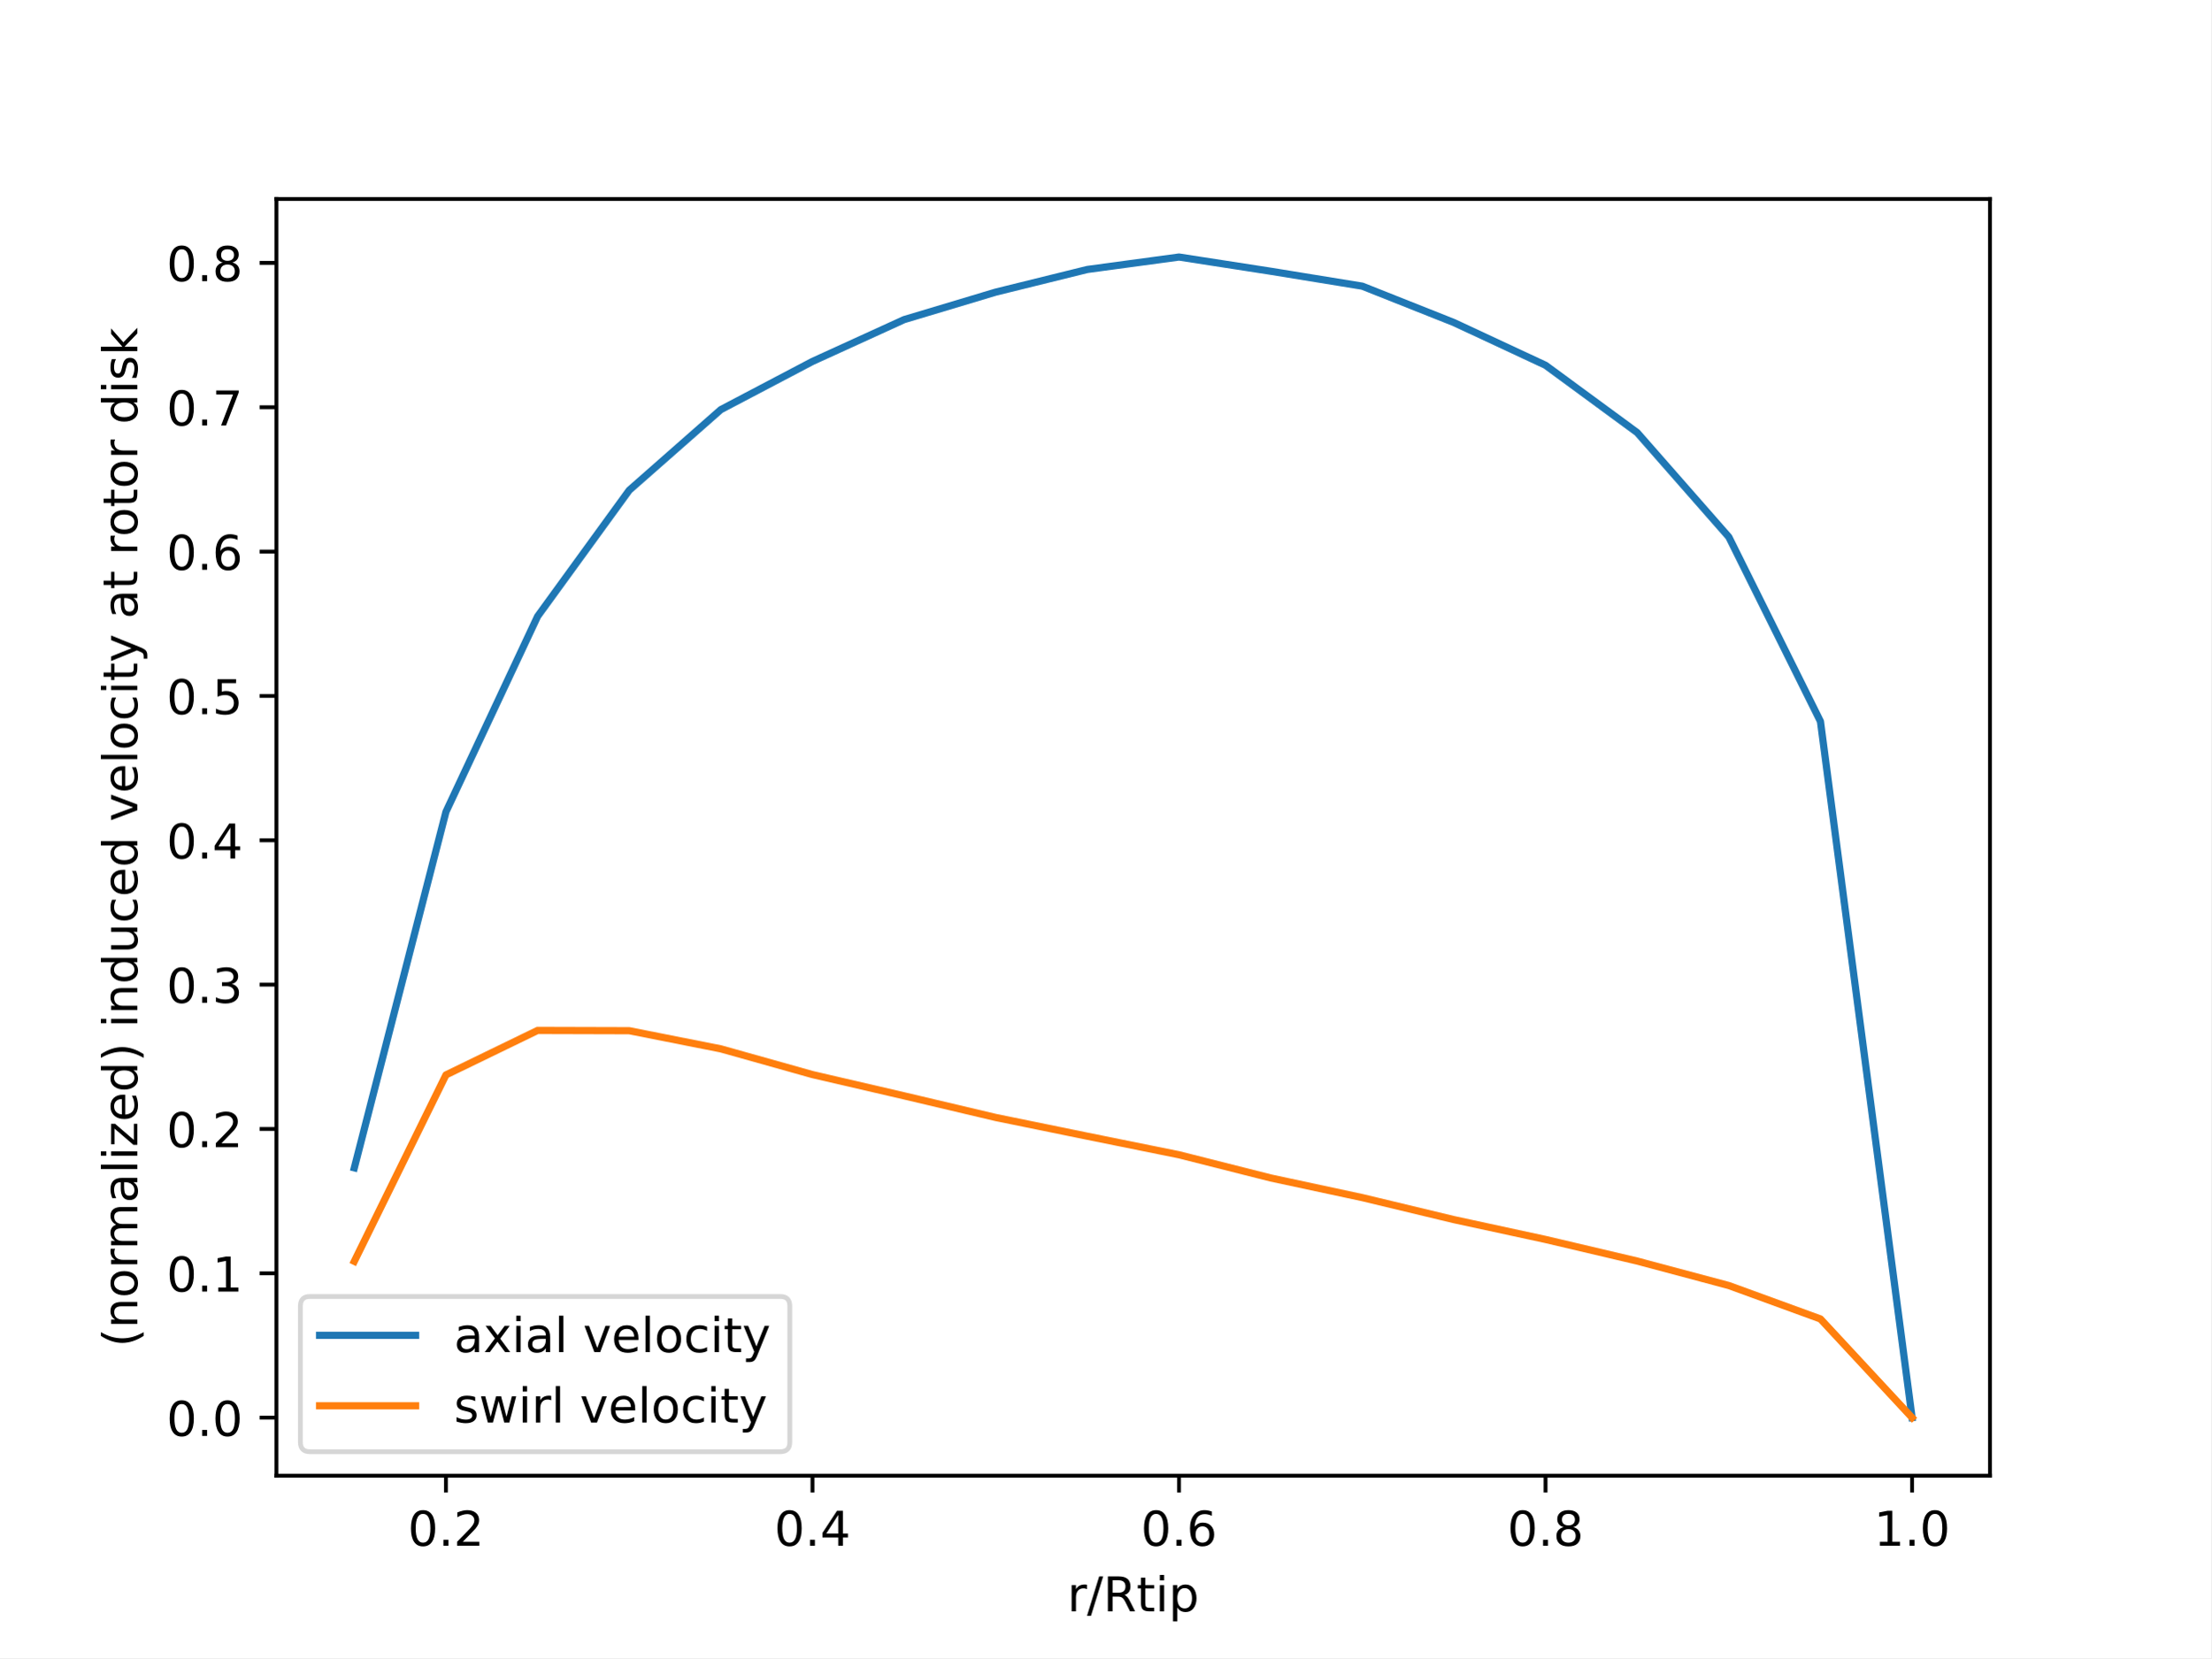
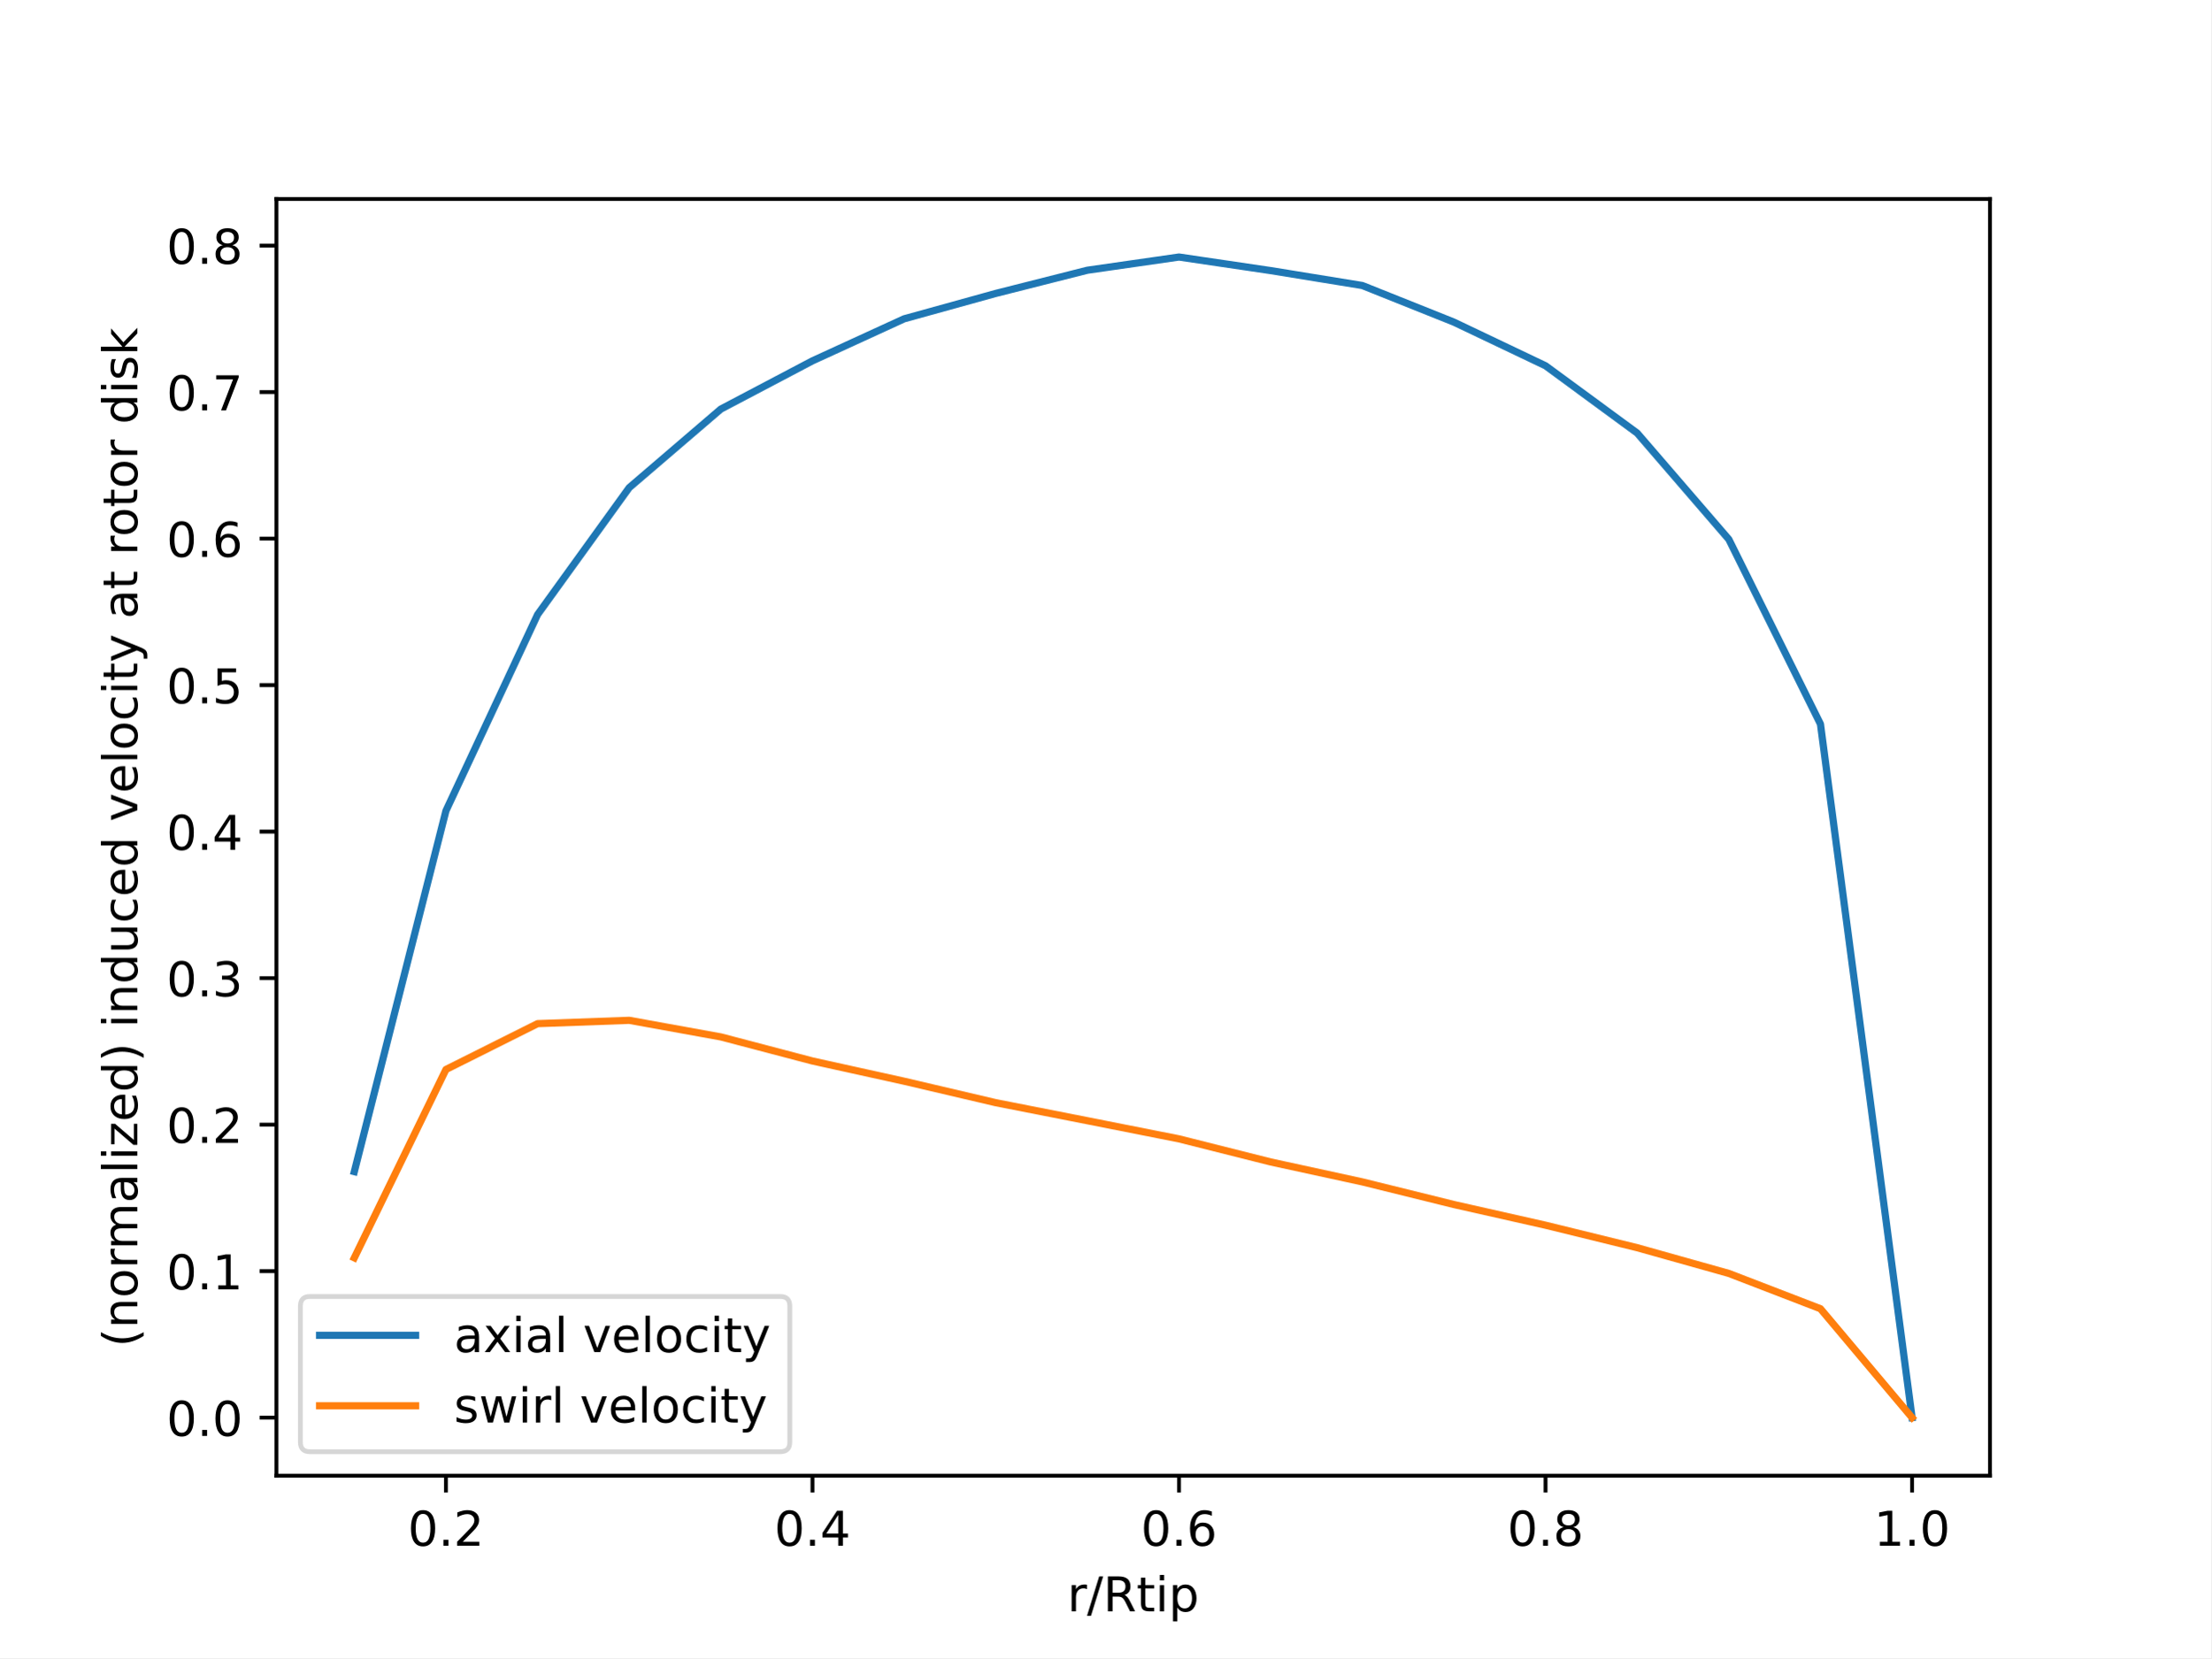
<svg xmlns="http://www.w3.org/2000/svg" xmlns:xlink="http://www.w3.org/1999/xlink" height="345.6pt" version="1.1" viewBox="0 0 460.8 345.6" width="460.8pt">
  <defs>
    <style type="text/css">*{stroke-linecap:butt;stroke-linejoin:round;}</style>
  </defs>
  <g id="figure_1">
    <g id="patch_1">
      <path d="M 0 345.6  L 460.8 345.6  L 460.8 0  L 0 0  z " style="fill:#ffffff;" />
    </g>
    <g id="axes_1">
      <g id="patch_2">
        <path d="M 57.6 307.584  L 414.72 307.584  L 414.72 41.472  L 57.6 41.472  z " style="fill:#ffffff;" />
      </g>
      <g id="matplotlib.axis_1">
        <g id="xtick_1">
          <g id="line2d_1">
            <defs>
-               <path d="M 0 0  L 0 3.5  " id="m7818a00a8f" style="stroke:#000000;stroke-width:0.8;" />
-             </defs>
-             <g>
-               <use style="stroke:#000000;stroke-width:0.8;" x="92.93" xlink:href="#m7818a00a8f" y="307.584" />
+               <path d="M 0 0  L 0 3.5  " id="mbdb5563b24" style="stroke:#000000;stroke-width:0.8;" />
+             </defs>
+             <g>
+               <use style="stroke:#000000;stroke-width:0.8;" x="92.93" xlink:href="#mbdb5563b24" y="307.584" />
            </g>
          </g>
          <g id="text_1">
            <g transform="translate(84.97849 322.1824)scale(0.1 -0.1)">
              <defs>
                <path d="M 31.781 66.406  Q 24.172 66.406 20.328 58.906  Q 16.5 51.422 16.5 36.375  Q 16.5 21.391 20.328 13.891  Q 24.172 6.391 31.781 6.391  Q 39.453 6.391 43.281 13.891  Q 47.125 21.391 47.125 36.375  Q 47.125 51.422 43.281 58.906  Q 39.453 66.406 31.781 66.406  z M 31.781 74.219  Q 44.047 74.219 50.516 64.516  Q 56.984 54.828 56.984 36.375  Q 56.984 17.969 50.516 8.266  Q 44.047 -1.422 31.781 -1.422  Q 19.531 -1.422 13.062 8.266  Q 6.594 17.969 6.594 36.375  Q 6.594 54.828 13.062 64.516  Q 19.531 74.219 31.781 74.219  z " id="DejaVuSans-48" />
                <path d="M 10.688 12.406  L 21 12.406  L 21 0  L 10.688 0  z " id="DejaVuSans-46" />
                <path d="M 19.188 8.297  L 53.609 8.297  L 53.609 0  L 7.328 0  L 7.328 8.297  Q 12.938 14.109 22.625 23.891  Q 32.328 33.688 34.812 36.531  Q 39.547 41.844 41.422 45.531  Q 43.312 49.219 43.312 52.781  Q 43.312 58.594 39.234 62.25  Q 35.156 65.922 28.609 65.922  Q 23.969 65.922 18.812 64.312  Q 13.672 62.703 7.812 59.422  L 7.812 69.391  Q 13.766 71.781 18.938 73  Q 24.125 74.219 28.422 74.219  Q 39.75 74.219 46.484 68.547  Q 53.219 62.891 53.219 53.422  Q 53.219 48.922 51.531 44.891  Q 49.859 40.875 45.406 35.406  Q 44.188 33.984 37.641 27.219  Q 31.109 20.453 19.188 8.297  z " id="DejaVuSans-50" />
              </defs>
              <use xlink:href="#DejaVuSans-48" />
              <use x="63.623" xlink:href="#DejaVuSans-46" />
              <use x="95.41" xlink:href="#DejaVuSans-50" />
            </g>
          </g>
        </g>
        <g id="xtick_2">
          <g id="line2d_2">
            <g>
-               <use style="stroke:#000000;stroke-width:0.8;" x="169.319" xlink:href="#m7818a00a8f" y="307.584" />
+               <use style="stroke:#000000;stroke-width:0.8;" x="169.319" xlink:href="#mbdb5563b24" y="307.584" />
            </g>
          </g>
          <g id="text_2">
            <g transform="translate(161.3678 322.1824)scale(0.1 -0.1)">
              <defs>
                <path d="M 37.797 64.312  L 12.891 25.391  L 37.797 25.391  z M 35.203 72.906  L 47.609 72.906  L 47.609 25.391  L 58.016 25.391  L 58.016 17.188  L 47.609 17.188  L 47.609 0  L 37.797 0  L 37.797 17.188  L 4.891 17.188  L 4.891 26.703  z " id="DejaVuSans-52" />
              </defs>
              <use xlink:href="#DejaVuSans-48" />
              <use x="63.623" xlink:href="#DejaVuSans-46" />
              <use x="95.41" xlink:href="#DejaVuSans-52" />
            </g>
          </g>
        </g>
        <g id="xtick_3">
          <g id="line2d_3">
            <g>
-               <use style="stroke:#000000;stroke-width:0.8;" x="245.709" xlink:href="#m7818a00a8f" y="307.584" />
+               <use style="stroke:#000000;stroke-width:0.8;" x="245.709" xlink:href="#mbdb5563b24" y="307.584" />
            </g>
          </g>
          <g id="text_3">
            <g transform="translate(237.7571 322.1824)scale(0.1 -0.1)">
              <defs>
                <path d="M 33.016 40.375  Q 26.375 40.375 22.484 35.828  Q 18.609 31.297 18.609 23.391  Q 18.609 15.531 22.484 10.953  Q 26.375 6.391 33.016 6.391  Q 39.656 6.391 43.531 10.953  Q 47.406 15.531 47.406 23.391  Q 47.406 31.297 43.531 35.828  Q 39.656 40.375 33.016 40.375  z M 52.594 71.297  L 52.594 62.312  Q 48.875 64.062 45.094 64.984  Q 41.312 65.922 37.594 65.922  Q 27.828 65.922 22.672 59.328  Q 17.531 52.734 16.797 39.406  Q 19.672 43.656 24.016 45.922  Q 28.375 48.188 33.594 48.188  Q 44.578 48.188 50.953 41.516  Q 57.328 34.859 57.328 23.391  Q 57.328 12.156 50.688 5.359  Q 44.047 -1.422 33.016 -1.422  Q 20.359 -1.422 13.672 8.266  Q 6.984 17.969 6.984 36.375  Q 6.984 53.656 15.188 63.938  Q 23.391 74.219 37.203 74.219  Q 40.922 74.219 44.703 73.484  Q 48.484 72.75 52.594 71.297  z " id="DejaVuSans-54" />
              </defs>
              <use xlink:href="#DejaVuSans-48" />
              <use x="63.623" xlink:href="#DejaVuSans-46" />
              <use x="95.41" xlink:href="#DejaVuSans-54" />
            </g>
          </g>
        </g>
        <g id="xtick_4">
          <g id="line2d_4">
            <g>
-               <use style="stroke:#000000;stroke-width:0.8;" x="322.098" xlink:href="#m7818a00a8f" y="307.584" />
+               <use style="stroke:#000000;stroke-width:0.8;" x="322.098" xlink:href="#mbdb5563b24" y="307.584" />
            </g>
          </g>
          <g id="text_4">
            <g transform="translate(314.1464 322.1824)scale(0.1 -0.1)">
              <defs>
                <path d="M 31.781 34.625  Q 24.75 34.625 20.719 30.859  Q 16.703 27.094 16.703 20.516  Q 16.703 13.922 20.719 10.156  Q 24.75 6.391 31.781 6.391  Q 38.812 6.391 42.859 10.172  Q 46.922 13.969 46.922 20.516  Q 46.922 27.094 42.891 30.859  Q 38.875 34.625 31.781 34.625  z M 21.922 38.812  Q 15.578 40.375 12.031 44.719  Q 8.5 49.078 8.5 55.328  Q 8.5 64.062 14.719 69.141  Q 20.953 74.219 31.781 74.219  Q 42.672 74.219 48.875 69.141  Q 55.078 64.062 55.078 55.328  Q 55.078 49.078 51.531 44.719  Q 48 40.375 41.703 38.812  Q 48.828 37.156 52.797 32.312  Q 56.781 27.484 56.781 20.516  Q 56.781 9.906 50.312 4.234  Q 43.844 -1.422 31.781 -1.422  Q 19.734 -1.422 13.25 4.234  Q 6.781 9.906 6.781 20.516  Q 6.781 27.484 10.781 32.312  Q 14.797 37.156 21.922 38.812  z M 18.312 54.391  Q 18.312 48.734 21.844 45.562  Q 25.391 42.391 31.781 42.391  Q 38.141 42.391 41.719 45.562  Q 45.312 48.734 45.312 54.391  Q 45.312 60.062 41.719 63.234  Q 38.141 66.406 31.781 66.406  Q 25.391 66.406 21.844 63.234  Q 18.312 60.062 18.312 54.391  z " id="DejaVuSans-56" />
              </defs>
              <use xlink:href="#DejaVuSans-48" />
              <use x="63.623" xlink:href="#DejaVuSans-46" />
              <use x="95.41" xlink:href="#DejaVuSans-56" />
            </g>
          </g>
        </g>
        <g id="xtick_5">
          <g id="line2d_5">
            <g>
-               <use style="stroke:#000000;stroke-width:0.8;" x="398.487" xlink:href="#m7818a00a8f" y="307.584" />
+               <use style="stroke:#000000;stroke-width:0.8;" x="398.487" xlink:href="#mbdb5563b24" y="307.584" />
            </g>
          </g>
          <g id="text_5">
            <g transform="translate(390.5357 322.1824)scale(0.1 -0.1)">
              <defs>
                <path d="M 12.406 8.297  L 28.516 8.297  L 28.516 63.922  L 10.984 60.406  L 10.984 69.391  L 28.422 72.906  L 38.281 72.906  L 38.281 8.297  L 54.391 8.297  L 54.391 0  L 12.406 0  z " id="DejaVuSans-49" />
              </defs>
              <use xlink:href="#DejaVuSans-49" />
              <use x="63.623" xlink:href="#DejaVuSans-46" />
              <use x="95.41" xlink:href="#DejaVuSans-48" />
            </g>
          </g>
        </g>
        <g id="text_6">
          <g transform="translate(222.4225 335.8606)scale(0.1 -0.1)">
            <defs>
              <path d="M 41.109 46.297  Q 39.594 47.172 37.812 47.578  Q 36.031 48 33.891 48  Q 26.266 48 22.188 43.047  Q 18.109 38.094 18.109 28.812  L 18.109 0  L 9.078 0  L 9.078 54.688  L 18.109 54.688  L 18.109 46.188  Q 20.953 51.172 25.484 53.578  Q 30.031 56 36.531 56  Q 37.453 56 38.578 55.875  Q 39.703 55.766 41.062 55.516  z " id="DejaVuSans-114" />
              <path d="M 25.391 72.906  L 33.688 72.906  L 8.297 -9.281  L 0 -9.281  z " id="DejaVuSans-47" />
              <path d="M 44.391 34.188  Q 47.562 33.109 50.562 29.594  Q 53.562 26.078 56.594 19.922  L 66.609 0  L 56 0  L 46.688 18.703  Q 43.062 26.031 39.672 28.422  Q 36.281 30.812 30.422 30.812  L 19.672 30.812  L 19.672 0  L 9.812 0  L 9.812 72.906  L 32.078 72.906  Q 44.578 72.906 50.734 67.672  Q 56.891 62.453 56.891 51.906  Q 56.891 45.016 53.688 40.469  Q 50.484 35.938 44.391 34.188  z M 19.672 64.797  L 19.672 38.922  L 32.078 38.922  Q 39.203 38.922 42.844 42.219  Q 46.484 45.516 46.484 51.906  Q 46.484 58.297 42.844 61.547  Q 39.203 64.797 32.078 64.797  z " id="DejaVuSans-82" />
              <path d="M 18.312 70.219  L 18.312 54.688  L 36.812 54.688  L 36.812 47.703  L 18.312 47.703  L 18.312 18.016  Q 18.312 11.328 20.141 9.422  Q 21.969 7.516 27.594 7.516  L 36.812 7.516  L 36.812 0  L 27.594 0  Q 17.188 0 13.234 3.875  Q 9.281 7.766 9.281 18.016  L 9.281 47.703  L 2.688 47.703  L 2.688 54.688  L 9.281 54.688  L 9.281 70.219  z " id="DejaVuSans-116" />
              <path d="M 9.422 54.688  L 18.406 54.688  L 18.406 0  L 9.422 0  z M 9.422 75.984  L 18.406 75.984  L 18.406 64.594  L 9.422 64.594  z " id="DejaVuSans-105" />
              <path d="M 18.109 8.203  L 18.109 -20.797  L 9.078 -20.797  L 9.078 54.688  L 18.109 54.688  L 18.109 46.391  Q 20.953 51.266 25.266 53.625  Q 29.594 56 35.594 56  Q 45.562 56 51.781 48.094  Q 58.016 40.188 58.016 27.297  Q 58.016 14.406 51.781 6.484  Q 45.562 -1.422 35.594 -1.422  Q 29.594 -1.422 25.266 0.953  Q 20.953 3.328 18.109 8.203  z M 48.688 27.297  Q 48.688 37.203 44.609 42.844  Q 40.531 48.484 33.406 48.484  Q 26.266 48.484 22.188 42.844  Q 18.109 37.203 18.109 27.297  Q 18.109 17.391 22.188 11.75  Q 26.266 6.109 33.406 6.109  Q 40.531 6.109 44.609 11.75  Q 48.688 17.391 48.688 27.297  z " id="DejaVuSans-112" />
            </defs>
            <use xlink:href="#DejaVuSans-114" />
            <use x="41.113" xlink:href="#DejaVuSans-47" />
            <use x="74.805" xlink:href="#DejaVuSans-82" />
            <use x="144.287" xlink:href="#DejaVuSans-116" />
            <use x="183.496" xlink:href="#DejaVuSans-105" />
            <use x="211.279" xlink:href="#DejaVuSans-112" />
          </g>
        </g>
      </g>
      <g id="matplotlib.axis_2">
        <g id="ytick_1">
          <g id="line2d_6">
            <defs>
-               <path d="M 0 0  L -3.5 0  " id="m8e6dd40b82" style="stroke:#000000;stroke-width:0.8;" />
-             </defs>
-             <g>
-               <use style="stroke:#000000;stroke-width:0.8;" x="57.6" xlink:href="#m8e6dd40b82" y="295.488" />
+               <path d="M 0 0  L -3.5 0  " id="m64fa203590" style="stroke:#000000;stroke-width:0.8;" />
+             </defs>
+             <g>
+               <use style="stroke:#000000;stroke-width:0.8;" x="57.6" xlink:href="#m64fa203590" y="295.488" />
            </g>
          </g>
          <g id="text_7">
            <g transform="translate(34.69687 299.2872)scale(0.1 -0.1)">
              <use xlink:href="#DejaVuSans-48" />
              <use x="63.623" xlink:href="#DejaVuSans-46" />
              <use x="95.41" xlink:href="#DejaVuSans-48" />
            </g>
          </g>
        </g>
        <g id="ytick_2">
          <g id="line2d_7">
            <g>
-               <use style="stroke:#000000;stroke-width:0.8;" x="57.6" xlink:href="#m8e6dd40b82" y="265.401" />
+               <use style="stroke:#000000;stroke-width:0.8;" x="57.6" xlink:href="#m64fa203590" y="264.95" />
            </g>
          </g>
          <g id="text_8">
-             <g transform="translate(34.69687 269.2003)scale(0.1 -0.1)">
+             <g transform="translate(34.69687 268.7488)scale(0.1 -0.1)">
              <use xlink:href="#DejaVuSans-48" />
              <use x="63.623" xlink:href="#DejaVuSans-46" />
              <use x="95.41" xlink:href="#DejaVuSans-49" />
            </g>
          </g>
        </g>
        <g id="ytick_3">
          <g id="line2d_8">
            <g>
-               <use style="stroke:#000000;stroke-width:0.8;" x="57.6" xlink:href="#m8e6dd40b82" y="235.314" />
+               <use style="stroke:#000000;stroke-width:0.8;" x="57.6" xlink:href="#m64fa203590" y="234.411" />
            </g>
          </g>
          <g id="text_9">
-             <g transform="translate(34.69687 239.1134)scale(0.1 -0.1)">
+             <g transform="translate(34.69687 238.2104)scale(0.1 -0.1)">
              <use xlink:href="#DejaVuSans-48" />
              <use x="63.623" xlink:href="#DejaVuSans-46" />
              <use x="95.41" xlink:href="#DejaVuSans-50" />
            </g>
          </g>
        </g>
        <g id="ytick_4">
          <g id="line2d_9">
            <g>
-               <use style="stroke:#000000;stroke-width:0.8;" x="57.6" xlink:href="#m8e6dd40b82" y="205.227" />
+               <use style="stroke:#000000;stroke-width:0.8;" x="57.6" xlink:href="#m64fa203590" y="203.873" />
            </g>
          </g>
          <g id="text_10">
-             <g transform="translate(34.69687 209.0265)scale(0.1 -0.1)">
+             <g transform="translate(34.69687 207.672)scale(0.1 -0.1)">
              <defs>
                <path d="M 40.578 39.312  Q 47.656 37.797 51.625 33  Q 55.609 28.219 55.609 21.188  Q 55.609 10.406 48.188 4.484  Q 40.766 -1.422 27.094 -1.422  Q 22.516 -1.422 17.656 -0.516  Q 12.797 0.391 7.625 2.203  L 7.625 11.719  Q 11.719 9.328 16.594 8.109  Q 21.484 6.891 26.812 6.891  Q 36.078 6.891 40.938 10.547  Q 45.797 14.203 45.797 21.188  Q 45.797 27.641 41.281 31.266  Q 36.766 34.906 28.719 34.906  L 20.219 34.906  L 20.219 43.016  L 29.109 43.016  Q 36.375 43.016 40.234 45.922  Q 44.094 48.828 44.094 54.297  Q 44.094 59.906 40.109 62.906  Q 36.141 65.922 28.719 65.922  Q 24.656 65.922 20.016 65.031  Q 15.375 64.156 9.812 62.312  L 9.812 71.094  Q 15.438 72.656 20.344 73.438  Q 25.25 74.219 29.594 74.219  Q 40.828 74.219 47.359 69.109  Q 53.906 64.016 53.906 55.328  Q 53.906 49.266 50.438 45.094  Q 46.969 40.922 40.578 39.312  z " id="DejaVuSans-51" />
              </defs>
              <use xlink:href="#DejaVuSans-48" />
              <use x="63.623" xlink:href="#DejaVuSans-46" />
              <use x="95.41" xlink:href="#DejaVuSans-51" />
            </g>
          </g>
        </g>
        <g id="ytick_5">
          <g id="line2d_10">
            <g>
-               <use style="stroke:#000000;stroke-width:0.8;" x="57.6" xlink:href="#m8e6dd40b82" y="175.14" />
+               <use style="stroke:#000000;stroke-width:0.8;" x="57.6" xlink:href="#m64fa203590" y="173.334" />
            </g>
          </g>
          <g id="text_11">
-             <g transform="translate(34.69687 178.9396)scale(0.1 -0.1)">
+             <g transform="translate(34.69687 177.1336)scale(0.1 -0.1)">
              <use xlink:href="#DejaVuSans-48" />
              <use x="63.623" xlink:href="#DejaVuSans-46" />
              <use x="95.41" xlink:href="#DejaVuSans-52" />
            </g>
          </g>
        </g>
        <g id="ytick_6">
          <g id="line2d_11">
            <g>
-               <use style="stroke:#000000;stroke-width:0.8;" x="57.6" xlink:href="#m8e6dd40b82" y="145.053" />
+               <use style="stroke:#000000;stroke-width:0.8;" x="57.6" xlink:href="#m64fa203590" y="142.796" />
            </g>
          </g>
          <g id="text_12">
-             <g transform="translate(34.69687 148.8527)scale(0.1 -0.1)">
+             <g transform="translate(34.69687 146.5952)scale(0.1 -0.1)">
              <defs>
                <path d="M 10.797 72.906  L 49.516 72.906  L 49.516 64.594  L 19.828 64.594  L 19.828 46.734  Q 21.969 47.469 24.109 47.828  Q 26.266 48.188 28.422 48.188  Q 40.625 48.188 47.75 41.5  Q 54.891 34.812 54.891 23.391  Q 54.891 11.625 47.562 5.094  Q 40.234 -1.422 26.906 -1.422  Q 22.312 -1.422 17.547 -0.641  Q 12.797 0.141 7.719 1.703  L 7.719 11.625  Q 12.109 9.234 16.797 8.062  Q 21.484 6.891 26.703 6.891  Q 35.156 6.891 40.078 11.328  Q 45.016 15.766 45.016 23.391  Q 45.016 31 40.078 35.438  Q 35.156 39.891 26.703 39.891  Q 22.75 39.891 18.812 39.016  Q 14.891 38.141 10.797 36.281  z " id="DejaVuSans-53" />
              </defs>
              <use xlink:href="#DejaVuSans-48" />
              <use x="63.623" xlink:href="#DejaVuSans-46" />
              <use x="95.41" xlink:href="#DejaVuSans-53" />
            </g>
          </g>
        </g>
        <g id="ytick_7">
          <g id="line2d_12">
            <g>
-               <use style="stroke:#000000;stroke-width:0.8;" x="57.6" xlink:href="#m8e6dd40b82" y="114.967" />
+               <use style="stroke:#000000;stroke-width:0.8;" x="57.6" xlink:href="#m64fa203590" y="112.258" />
            </g>
          </g>
          <g id="text_13">
-             <g transform="translate(34.69687 118.7657)scale(0.1 -0.1)">
+             <g transform="translate(34.69687 116.0568)scale(0.1 -0.1)">
              <use xlink:href="#DejaVuSans-48" />
              <use x="63.623" xlink:href="#DejaVuSans-46" />
              <use x="95.41" xlink:href="#DejaVuSans-54" />
            </g>
          </g>
        </g>
        <g id="ytick_8">
          <g id="line2d_13">
            <g>
-               <use style="stroke:#000000;stroke-width:0.8;" x="57.6" xlink:href="#m8e6dd40b82" y="84.88" />
+               <use style="stroke:#000000;stroke-width:0.8;" x="57.6" xlink:href="#m64fa203590" y="81.719" />
            </g>
          </g>
          <g id="text_14">
-             <g transform="translate(34.69687 88.67883)scale(0.1 -0.1)">
+             <g transform="translate(34.69687 85.51838)scale(0.1 -0.1)">
              <defs>
                <path d="M 8.203 72.906  L 55.078 72.906  L 55.078 68.703  L 28.609 0  L 18.312 0  L 43.219 64.594  L 8.203 64.594  z " id="DejaVuSans-55" />
              </defs>
              <use xlink:href="#DejaVuSans-48" />
              <use x="63.623" xlink:href="#DejaVuSans-46" />
              <use x="95.41" xlink:href="#DejaVuSans-55" />
            </g>
          </g>
        </g>
        <g id="ytick_9">
          <g id="line2d_14">
            <g>
-               <use style="stroke:#000000;stroke-width:0.8;" x="57.6" xlink:href="#m8e6dd40b82" y="54.793" />
+               <use style="stroke:#000000;stroke-width:0.8;" x="57.6" xlink:href="#m64fa203590" y="51.181" />
            </g>
          </g>
          <g id="text_15">
-             <g transform="translate(34.69687 58.59192)scale(0.1 -0.1)">
+             <g transform="translate(34.69687 54.97998)scale(0.1 -0.1)">
              <use xlink:href="#DejaVuSans-48" />
              <use x="63.623" xlink:href="#DejaVuSans-46" />
              <use x="95.41" xlink:href="#DejaVuSans-56" />
            </g>
          </g>
        </g>
        <g id="text_16">
          <g transform="translate(28.61719 280.7663)rotate(-90)scale(0.1 -0.1)">
            <defs>
              <path d="M 31 75.875  Q 24.469 64.656 21.281 53.656  Q 18.109 42.672 18.109 31.391  Q 18.109 20.125 21.312 9.062  Q 24.516 -2 31 -13.188  L 23.188 -13.188  Q 15.875 -1.703 12.234 9.375  Q 8.594 20.453 8.594 31.391  Q 8.594 42.281 12.203 53.312  Q 15.828 64.359 23.188 75.875  z " id="DejaVuSans-40" />
              <path d="M 54.891 33.016  L 54.891 0  L 45.906 0  L 45.906 32.719  Q 45.906 40.484 42.875 44.328  Q 39.844 48.188 33.797 48.188  Q 26.516 48.188 22.312 43.547  Q 18.109 38.922 18.109 30.906  L 18.109 0  L 9.078 0  L 9.078 54.688  L 18.109 54.688  L 18.109 46.188  Q 21.344 51.125 25.703 53.562  Q 30.078 56 35.797 56  Q 45.219 56 50.047 50.172  Q 54.891 44.344 54.891 33.016  z " id="DejaVuSans-110" />
              <path d="M 30.609 48.391  Q 23.391 48.391 19.188 42.75  Q 14.984 37.109 14.984 27.297  Q 14.984 17.484 19.156 11.844  Q 23.344 6.203 30.609 6.203  Q 37.797 6.203 41.984 11.859  Q 46.188 17.531 46.188 27.297  Q 46.188 37.016 41.984 42.703  Q 37.797 48.391 30.609 48.391  z M 30.609 56  Q 42.328 56 49.016 48.375  Q 55.719 40.766 55.719 27.297  Q 55.719 13.875 49.016 6.219  Q 42.328 -1.422 30.609 -1.422  Q 18.844 -1.422 12.172 6.219  Q 5.516 13.875 5.516 27.297  Q 5.516 40.766 12.172 48.375  Q 18.844 56 30.609 56  z " id="DejaVuSans-111" />
              <path d="M 52 44.188  Q 55.375 50.25 60.062 53.125  Q 64.75 56 71.094 56  Q 79.641 56 84.281 50.016  Q 88.922 44.047 88.922 33.016  L 88.922 0  L 79.891 0  L 79.891 32.719  Q 79.891 40.578 77.094 44.375  Q 74.312 48.188 68.609 48.188  Q 61.625 48.188 57.562 43.547  Q 53.516 38.922 53.516 30.906  L 53.516 0  L 44.484 0  L 44.484 32.719  Q 44.484 40.625 41.703 44.406  Q 38.922 48.188 33.109 48.188  Q 26.219 48.188 22.156 43.531  Q 18.109 38.875 18.109 30.906  L 18.109 0  L 9.078 0  L 9.078 54.688  L 18.109 54.688  L 18.109 46.188  Q 21.188 51.219 25.484 53.609  Q 29.781 56 35.688 56  Q 41.656 56 45.828 52.969  Q 50 49.953 52 44.188  z " id="DejaVuSans-109" />
              <path d="M 34.281 27.484  Q 23.391 27.484 19.188 25  Q 14.984 22.516 14.984 16.5  Q 14.984 11.719 18.141 8.906  Q 21.297 6.109 26.703 6.109  Q 34.188 6.109 38.703 11.406  Q 43.219 16.703 43.219 25.484  L 43.219 27.484  z M 52.203 31.203  L 52.203 0  L 43.219 0  L 43.219 8.297  Q 40.141 3.328 35.547 0.953  Q 30.953 -1.422 24.312 -1.422  Q 15.922 -1.422 10.953 3.297  Q 6 8.016 6 15.922  Q 6 25.141 12.172 29.828  Q 18.359 34.516 30.609 34.516  L 43.219 34.516  L 43.219 35.406  Q 43.219 41.609 39.141 45  Q 35.062 48.391 27.688 48.391  Q 23 48.391 18.547 47.266  Q 14.109 46.141 10.016 43.891  L 10.016 52.203  Q 14.938 54.109 19.578 55.047  Q 24.219 56 28.609 56  Q 40.484 56 46.344 49.844  Q 52.203 43.703 52.203 31.203  z " id="DejaVuSans-97" />
              <path d="M 9.422 75.984  L 18.406 75.984  L 18.406 0  L 9.422 0  z " id="DejaVuSans-108" />
              <path d="M 5.516 54.688  L 48.188 54.688  L 48.188 46.484  L 14.406 7.172  L 48.188 7.172  L 48.188 0  L 4.297 0  L 4.297 8.203  L 38.094 47.516  L 5.516 47.516  z " id="DejaVuSans-122" />
              <path d="M 56.203 29.594  L 56.203 25.203  L 14.891 25.203  Q 15.484 15.922 20.484 11.062  Q 25.484 6.203 34.422 6.203  Q 39.594 6.203 44.453 7.469  Q 49.312 8.734 54.109 11.281  L 54.109 2.781  Q 49.266 0.734 44.188 -0.344  Q 39.109 -1.422 33.891 -1.422  Q 20.797 -1.422 13.156 6.188  Q 5.516 13.812 5.516 26.812  Q 5.516 40.234 12.766 48.109  Q 20.016 56 32.328 56  Q 43.359 56 49.781 48.891  Q 56.203 41.797 56.203 29.594  z M 47.219 32.234  Q 47.125 39.594 43.094 43.984  Q 39.062 48.391 32.422 48.391  Q 24.906 48.391 20.391 44.141  Q 15.875 39.891 15.188 32.172  z " id="DejaVuSans-101" />
              <path d="M 45.406 46.391  L 45.406 75.984  L 54.391 75.984  L 54.391 0  L 45.406 0  L 45.406 8.203  Q 42.578 3.328 38.25 0.953  Q 33.938 -1.422 27.875 -1.422  Q 17.969 -1.422 11.734 6.484  Q 5.516 14.406 5.516 27.297  Q 5.516 40.188 11.734 48.094  Q 17.969 56 27.875 56  Q 33.938 56 38.25 53.625  Q 42.578 51.266 45.406 46.391  z M 14.797 27.297  Q 14.797 17.391 18.875 11.75  Q 22.953 6.109 30.078 6.109  Q 37.203 6.109 41.297 11.75  Q 45.406 17.391 45.406 27.297  Q 45.406 37.203 41.297 42.844  Q 37.203 48.484 30.078 48.484  Q 22.953 48.484 18.875 42.844  Q 14.797 37.203 14.797 27.297  z " id="DejaVuSans-100" />
              <path d="M 8.016 75.875  L 15.828 75.875  Q 23.141 64.359 26.781 53.312  Q 30.422 42.281 30.422 31.391  Q 30.422 20.453 26.781 9.375  Q 23.141 -1.703 15.828 -13.188  L 8.016 -13.188  Q 14.5 -2 17.703 9.062  Q 20.906 20.125 20.906 31.391  Q 20.906 42.672 17.703 53.656  Q 14.5 64.656 8.016 75.875  z " id="DejaVuSans-41" />
              <path id="DejaVuSans-32" />
              <path d="M 8.5 21.578  L 8.5 54.688  L 17.484 54.688  L 17.484 21.922  Q 17.484 14.156 20.5 10.266  Q 23.531 6.391 29.594 6.391  Q 36.859 6.391 41.078 11.031  Q 45.312 15.672 45.312 23.688  L 45.312 54.688  L 54.297 54.688  L 54.297 0  L 45.312 0  L 45.312 8.406  Q 42.047 3.422 37.719 1  Q 33.406 -1.422 27.688 -1.422  Q 18.266 -1.422 13.375 4.438  Q 8.5 10.297 8.5 21.578  z M 31.109 56  z " id="DejaVuSans-117" />
              <path d="M 48.781 52.594  L 48.781 44.188  Q 44.969 46.297 41.141 47.344  Q 37.312 48.391 33.406 48.391  Q 24.656 48.391 19.812 42.844  Q 14.984 37.312 14.984 27.297  Q 14.984 17.281 19.812 11.734  Q 24.656 6.203 33.406 6.203  Q 37.312 6.203 41.141 7.25  Q 44.969 8.297 48.781 10.406  L 48.781 2.094  Q 45.016 0.344 40.984 -0.531  Q 36.969 -1.422 32.422 -1.422  Q 20.062 -1.422 12.781 6.344  Q 5.516 14.109 5.516 27.297  Q 5.516 40.672 12.859 48.328  Q 20.219 56 33.016 56  Q 37.156 56 41.109 55.141  Q 45.062 54.297 48.781 52.594  z " id="DejaVuSans-99" />
              <path d="M 2.984 54.688  L 12.5 54.688  L 29.594 8.797  L 46.688 54.688  L 56.203 54.688  L 35.688 0  L 23.484 0  z " id="DejaVuSans-118" />
              <path d="M 32.172 -5.078  Q 28.375 -14.844 24.75 -17.812  Q 21.141 -20.797 15.094 -20.797  L 7.906 -20.797  L 7.906 -13.281  L 13.188 -13.281  Q 16.891 -13.281 18.938 -11.516  Q 21 -9.766 23.484 -3.219  L 25.094 0.875  L 2.984 54.688  L 12.5 54.688  L 29.594 11.922  L 46.688 54.688  L 56.203 54.688  z " id="DejaVuSans-121" />
              <path d="M 44.281 53.078  L 44.281 44.578  Q 40.484 46.531 36.375 47.5  Q 32.281 48.484 27.875 48.484  Q 21.188 48.484 17.844 46.438  Q 14.5 44.391 14.5 40.281  Q 14.5 37.156 16.891 35.375  Q 19.281 33.594 26.516 31.984  L 29.594 31.297  Q 39.156 29.25 43.188 25.516  Q 47.219 21.781 47.219 15.094  Q 47.219 7.469 41.188 3.016  Q 35.156 -1.422 24.609 -1.422  Q 20.219 -1.422 15.453 -0.562  Q 10.688 0.297 5.422 2  L 5.422 11.281  Q 10.406 8.688 15.234 7.391  Q 20.062 6.109 24.812 6.109  Q 31.156 6.109 34.562 8.281  Q 37.984 10.453 37.984 14.406  Q 37.984 18.062 35.516 20.016  Q 33.062 21.969 24.703 23.781  L 21.578 24.516  Q 13.234 26.266 9.516 29.906  Q 5.812 33.547 5.812 39.891  Q 5.812 47.609 11.281 51.797  Q 16.75 56 26.812 56  Q 31.781 56 36.172 55.266  Q 40.578 54.547 44.281 53.078  z " id="DejaVuSans-115" />
              <path d="M 9.078 75.984  L 18.109 75.984  L 18.109 31.109  L 44.922 54.688  L 56.391 54.688  L 27.391 29.109  L 57.625 0  L 45.906 0  L 18.109 26.703  L 18.109 0  L 9.078 0  z " id="DejaVuSans-107" />
            </defs>
            <use xlink:href="#DejaVuSans-40" />
            <use x="39.014" xlink:href="#DejaVuSans-110" />
            <use x="102.393" xlink:href="#DejaVuSans-111" />
            <use x="163.574" xlink:href="#DejaVuSans-114" />
            <use x="202.938" xlink:href="#DejaVuSans-109" />
            <use x="300.35" xlink:href="#DejaVuSans-97" />
            <use x="361.629" xlink:href="#DejaVuSans-108" />
            <use x="389.412" xlink:href="#DejaVuSans-105" />
            <use x="417.195" xlink:href="#DejaVuSans-122" />
            <use x="469.686" xlink:href="#DejaVuSans-101" />
            <use x="531.209" xlink:href="#DejaVuSans-100" />
            <use x="594.686" xlink:href="#DejaVuSans-41" />
            <use x="633.699" xlink:href="#DejaVuSans-32" />
            <use x="665.486" xlink:href="#DejaVuSans-105" />
            <use x="693.27" xlink:href="#DejaVuSans-110" />
            <use x="756.648" xlink:href="#DejaVuSans-100" />
            <use x="820.125" xlink:href="#DejaVuSans-117" />
            <use x="883.504" xlink:href="#DejaVuSans-99" />
            <use x="938.484" xlink:href="#DejaVuSans-101" />
            <use x="1000.008" xlink:href="#DejaVuSans-100" />
            <use x="1063.484" xlink:href="#DejaVuSans-32" />
            <use x="1095.271" xlink:href="#DejaVuSans-118" />
            <use x="1154.451" xlink:href="#DejaVuSans-101" />
            <use x="1215.975" xlink:href="#DejaVuSans-108" />
            <use x="1243.758" xlink:href="#DejaVuSans-111" />
            <use x="1304.939" xlink:href="#DejaVuSans-99" />
            <use x="1359.92" xlink:href="#DejaVuSans-105" />
            <use x="1387.703" xlink:href="#DejaVuSans-116" />
            <use x="1426.912" xlink:href="#DejaVuSans-121" />
            <use x="1486.092" xlink:href="#DejaVuSans-32" />
            <use x="1517.879" xlink:href="#DejaVuSans-97" />
            <use x="1579.158" xlink:href="#DejaVuSans-116" />
            <use x="1618.367" xlink:href="#DejaVuSans-32" />
            <use x="1650.154" xlink:href="#DejaVuSans-114" />
            <use x="1689.018" xlink:href="#DejaVuSans-111" />
            <use x="1750.199" xlink:href="#DejaVuSans-116" />
            <use x="1789.408" xlink:href="#DejaVuSans-111" />
            <use x="1850.59" xlink:href="#DejaVuSans-114" />
            <use x="1891.703" xlink:href="#DejaVuSans-32" />
            <use x="1923.49" xlink:href="#DejaVuSans-100" />
            <use x="1986.967" xlink:href="#DejaVuSans-105" />
            <use x="2014.75" xlink:href="#DejaVuSans-115" />
            <use x="2066.85" xlink:href="#DejaVuSans-107" />
          </g>
        </g>
      </g>
      <g id="line2d_15">
-         <path clip-path="url(#pa8c9cdcef3)" d="M 73.833 243.419  L 92.93 169.215  L 112.027 128.476  L 131.125 102.182  L 150.222 85.375  L 169.319 75.332  L 188.417 66.614  L 207.514 60.88  L 226.611 56.16  L 245.709 53.568  L 264.806 56.529  L 283.903 59.641  L 303.001 67.227  L 322.098 76.133  L 341.195 90.157  L 360.293 111.925  L 379.39 150.362  L 398.487 295.488  " style="fill:none;stroke:#1f77b4;stroke-linecap:square;stroke-width:1.5;" />
+         <path clip-path="url(#p7c680310c1)" d="M 73.833 244.204  L 92.93 168.996  L 112.027 128.1  L 131.125 101.641  L 150.222 85.262  L 169.319 75.206  L 188.417 66.448  L 207.514 61.156  L 226.611 56.319  L 245.709 53.568  L 264.806 56.395  L 283.903 59.503  L 303.001 67.141  L 322.098 76.236  L 341.195 90.261  L 360.293 112.411  L 379.39 150.908  L 398.487 295.488  " style="fill:none;stroke:#1f77b4;stroke-linecap:square;stroke-width:1.5;" />
      </g>
      <g id="line2d_16">
-         <path clip-path="url(#pa8c9cdcef3)" d="M 73.833 262.901  L 92.93 224.05  L 112.027 214.779  L 131.125 214.833  L 150.222 218.617  L 169.319 223.977  L 188.417 228.409  L 207.514 232.921  L 226.611 236.826  L 245.709 240.694  L 264.806 245.524  L 283.903 249.623  L 303.001 254.211  L 322.098 258.346  L 341.195 262.846  L 360.293 267.95  L 379.39 274.913  L 398.487 295.488  " style="fill:none;stroke:#ff7f0e;stroke-linecap:square;stroke-width:1.5;" />
+         <path clip-path="url(#p7c680310c1)" d="M 73.833 262.171  L 92.93 222.92  L 112.027 213.362  L 131.125 212.667  L 150.222 216.126  L 169.319 221.145  L 188.417 225.36  L 207.514 229.836  L 226.611 233.594  L 245.709 237.379  L 264.806 242.189  L 283.903 246.344  L 303.001 251.064  L 322.098 255.375  L 341.195 260.063  L 360.293 265.426  L 379.39 272.784  L 398.487 295.488  " style="fill:none;stroke:#ff7f0e;stroke-linecap:square;stroke-width:1.5;" />
      </g>
      <g id="patch_3">
        <path d="M 57.6 307.584  L 57.6 41.472  " style="fill:none;stroke:#000000;stroke-linecap:square;stroke-linejoin:miter;stroke-width:0.8;" />
      </g>
      <g id="patch_4">
        <path d="M 414.72 307.584  L 414.72 41.472  " style="fill:none;stroke:#000000;stroke-linecap:square;stroke-linejoin:miter;stroke-width:0.8;" />
      </g>
      <g id="patch_5">
        <path d="M 57.6 307.584  L 414.72 307.584  " style="fill:none;stroke:#000000;stroke-linecap:square;stroke-linejoin:miter;stroke-width:0.8;" />
      </g>
      <g id="patch_6">
        <path d="M 57.6 41.472  L 414.72 41.472  " style="fill:none;stroke:#000000;stroke-linecap:square;stroke-linejoin:miter;stroke-width:0.8;" />
      </g>
      <g id="legend_1">
        <g id="patch_7">
          <path d="M 64.6 302.584  L 162.594 302.584  Q 164.594 302.584 164.594 300.584  L 164.594 272.228  Q 164.594 270.228 162.594 270.228  L 64.6 270.228  Q 62.6 270.228 62.6 272.228  L 62.6 300.584  Q 62.6 302.584 64.6 302.584  z " style="fill:#ffffff;opacity:0.8;stroke:#cccccc;stroke-linejoin:miter;" />
        </g>
        <g id="line2d_17">
          <path d="M 66.6 278.326  L 86.6 278.326  " style="fill:none;stroke:#1f77b4;stroke-linecap:square;stroke-width:1.5;" />
        </g>
        <g id="line2d_18" />
        <g id="text_17">
          <g transform="translate(94.6 281.8262)scale(0.1 -0.1)">
            <defs>
              <path d="M 54.891 54.688  L 35.109 28.078  L 55.906 0  L 45.312 0  L 29.391 21.484  L 13.484 0  L 2.875 0  L 24.125 28.609  L 4.688 54.688  L 15.281 54.688  L 29.781 35.203  L 44.281 54.688  z " id="DejaVuSans-120" />
            </defs>
            <use xlink:href="#DejaVuSans-97" />
            <use x="61.279" xlink:href="#DejaVuSans-120" />
            <use x="120.459" xlink:href="#DejaVuSans-105" />
            <use x="148.242" xlink:href="#DejaVuSans-97" />
            <use x="209.521" xlink:href="#DejaVuSans-108" />
            <use x="237.305" xlink:href="#DejaVuSans-32" />
            <use x="269.092" xlink:href="#DejaVuSans-118" />
            <use x="328.271" xlink:href="#DejaVuSans-101" />
            <use x="389.795" xlink:href="#DejaVuSans-108" />
            <use x="417.578" xlink:href="#DejaVuSans-111" />
            <use x="478.76" xlink:href="#DejaVuSans-99" />
            <use x="533.74" xlink:href="#DejaVuSans-105" />
            <use x="561.523" xlink:href="#DejaVuSans-116" />
            <use x="600.732" xlink:href="#DejaVuSans-121" />
          </g>
        </g>
        <g id="line2d_19">
          <path d="M 66.6 293.004  L 86.6 293.004  " style="fill:none;stroke:#ff7f0e;stroke-linecap:square;stroke-width:1.5;" />
        </g>
        <g id="line2d_20" />
        <g id="text_18">
          <g transform="translate(94.6 296.5043)scale(0.1 -0.1)">
            <defs>
              <path d="M 4.203 54.688  L 13.188 54.688  L 24.422 12.016  L 35.594 54.688  L 46.188 54.688  L 57.422 12.016  L 68.609 54.688  L 77.594 54.688  L 63.281 0  L 52.688 0  L 40.922 44.828  L 29.109 0  L 18.5 0  z " id="DejaVuSans-119" />
            </defs>
            <use xlink:href="#DejaVuSans-115" />
            <use x="52.1" xlink:href="#DejaVuSans-119" />
            <use x="133.887" xlink:href="#DejaVuSans-105" />
            <use x="161.67" xlink:href="#DejaVuSans-114" />
            <use x="202.783" xlink:href="#DejaVuSans-108" />
            <use x="230.566" xlink:href="#DejaVuSans-32" />
            <use x="262.354" xlink:href="#DejaVuSans-118" />
            <use x="321.533" xlink:href="#DejaVuSans-101" />
            <use x="383.057" xlink:href="#DejaVuSans-108" />
            <use x="410.84" xlink:href="#DejaVuSans-111" />
            <use x="472.021" xlink:href="#DejaVuSans-99" />
            <use x="527.002" xlink:href="#DejaVuSans-105" />
            <use x="554.785" xlink:href="#DejaVuSans-116" />
            <use x="593.994" xlink:href="#DejaVuSans-121" />
          </g>
        </g>
      </g>
    </g>
  </g>
  <defs>
-     <clipPath id="pa8c9cdcef3">
+     <clipPath id="p7c680310c1">
      <rect height="266.112" width="357.12" x="57.6" y="41.472" />
    </clipPath>
  </defs>
</svg>
